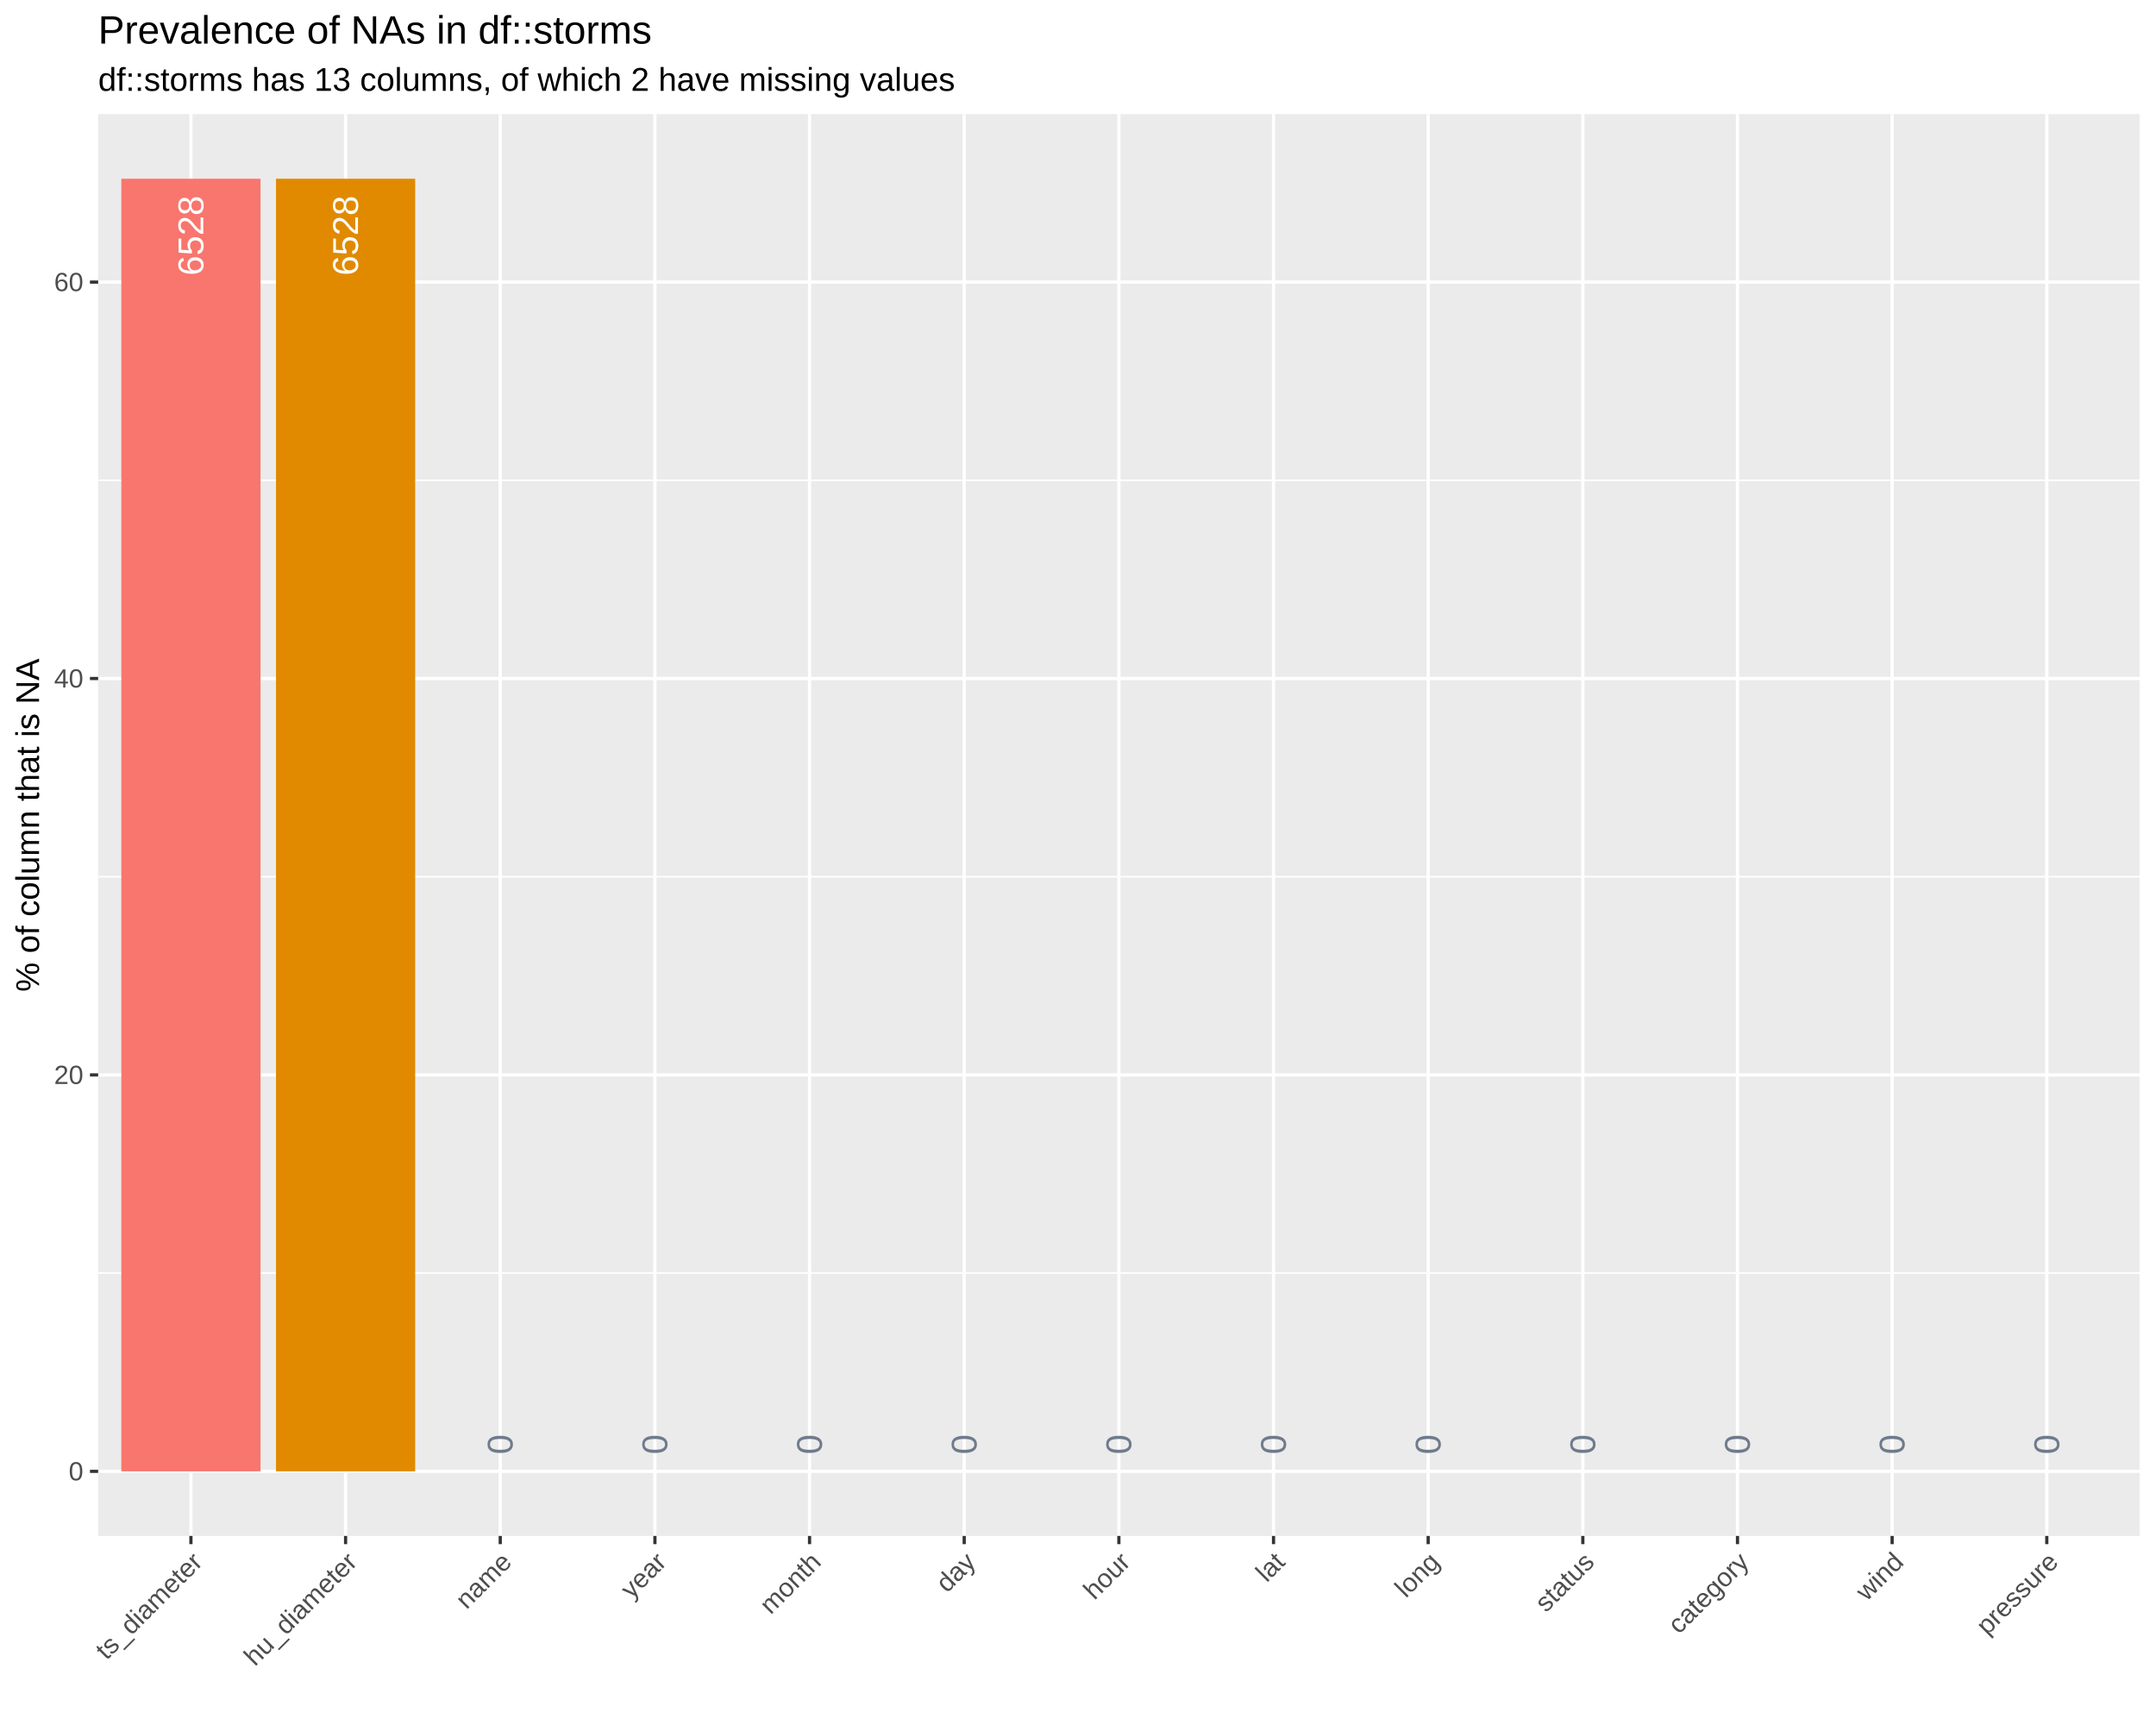
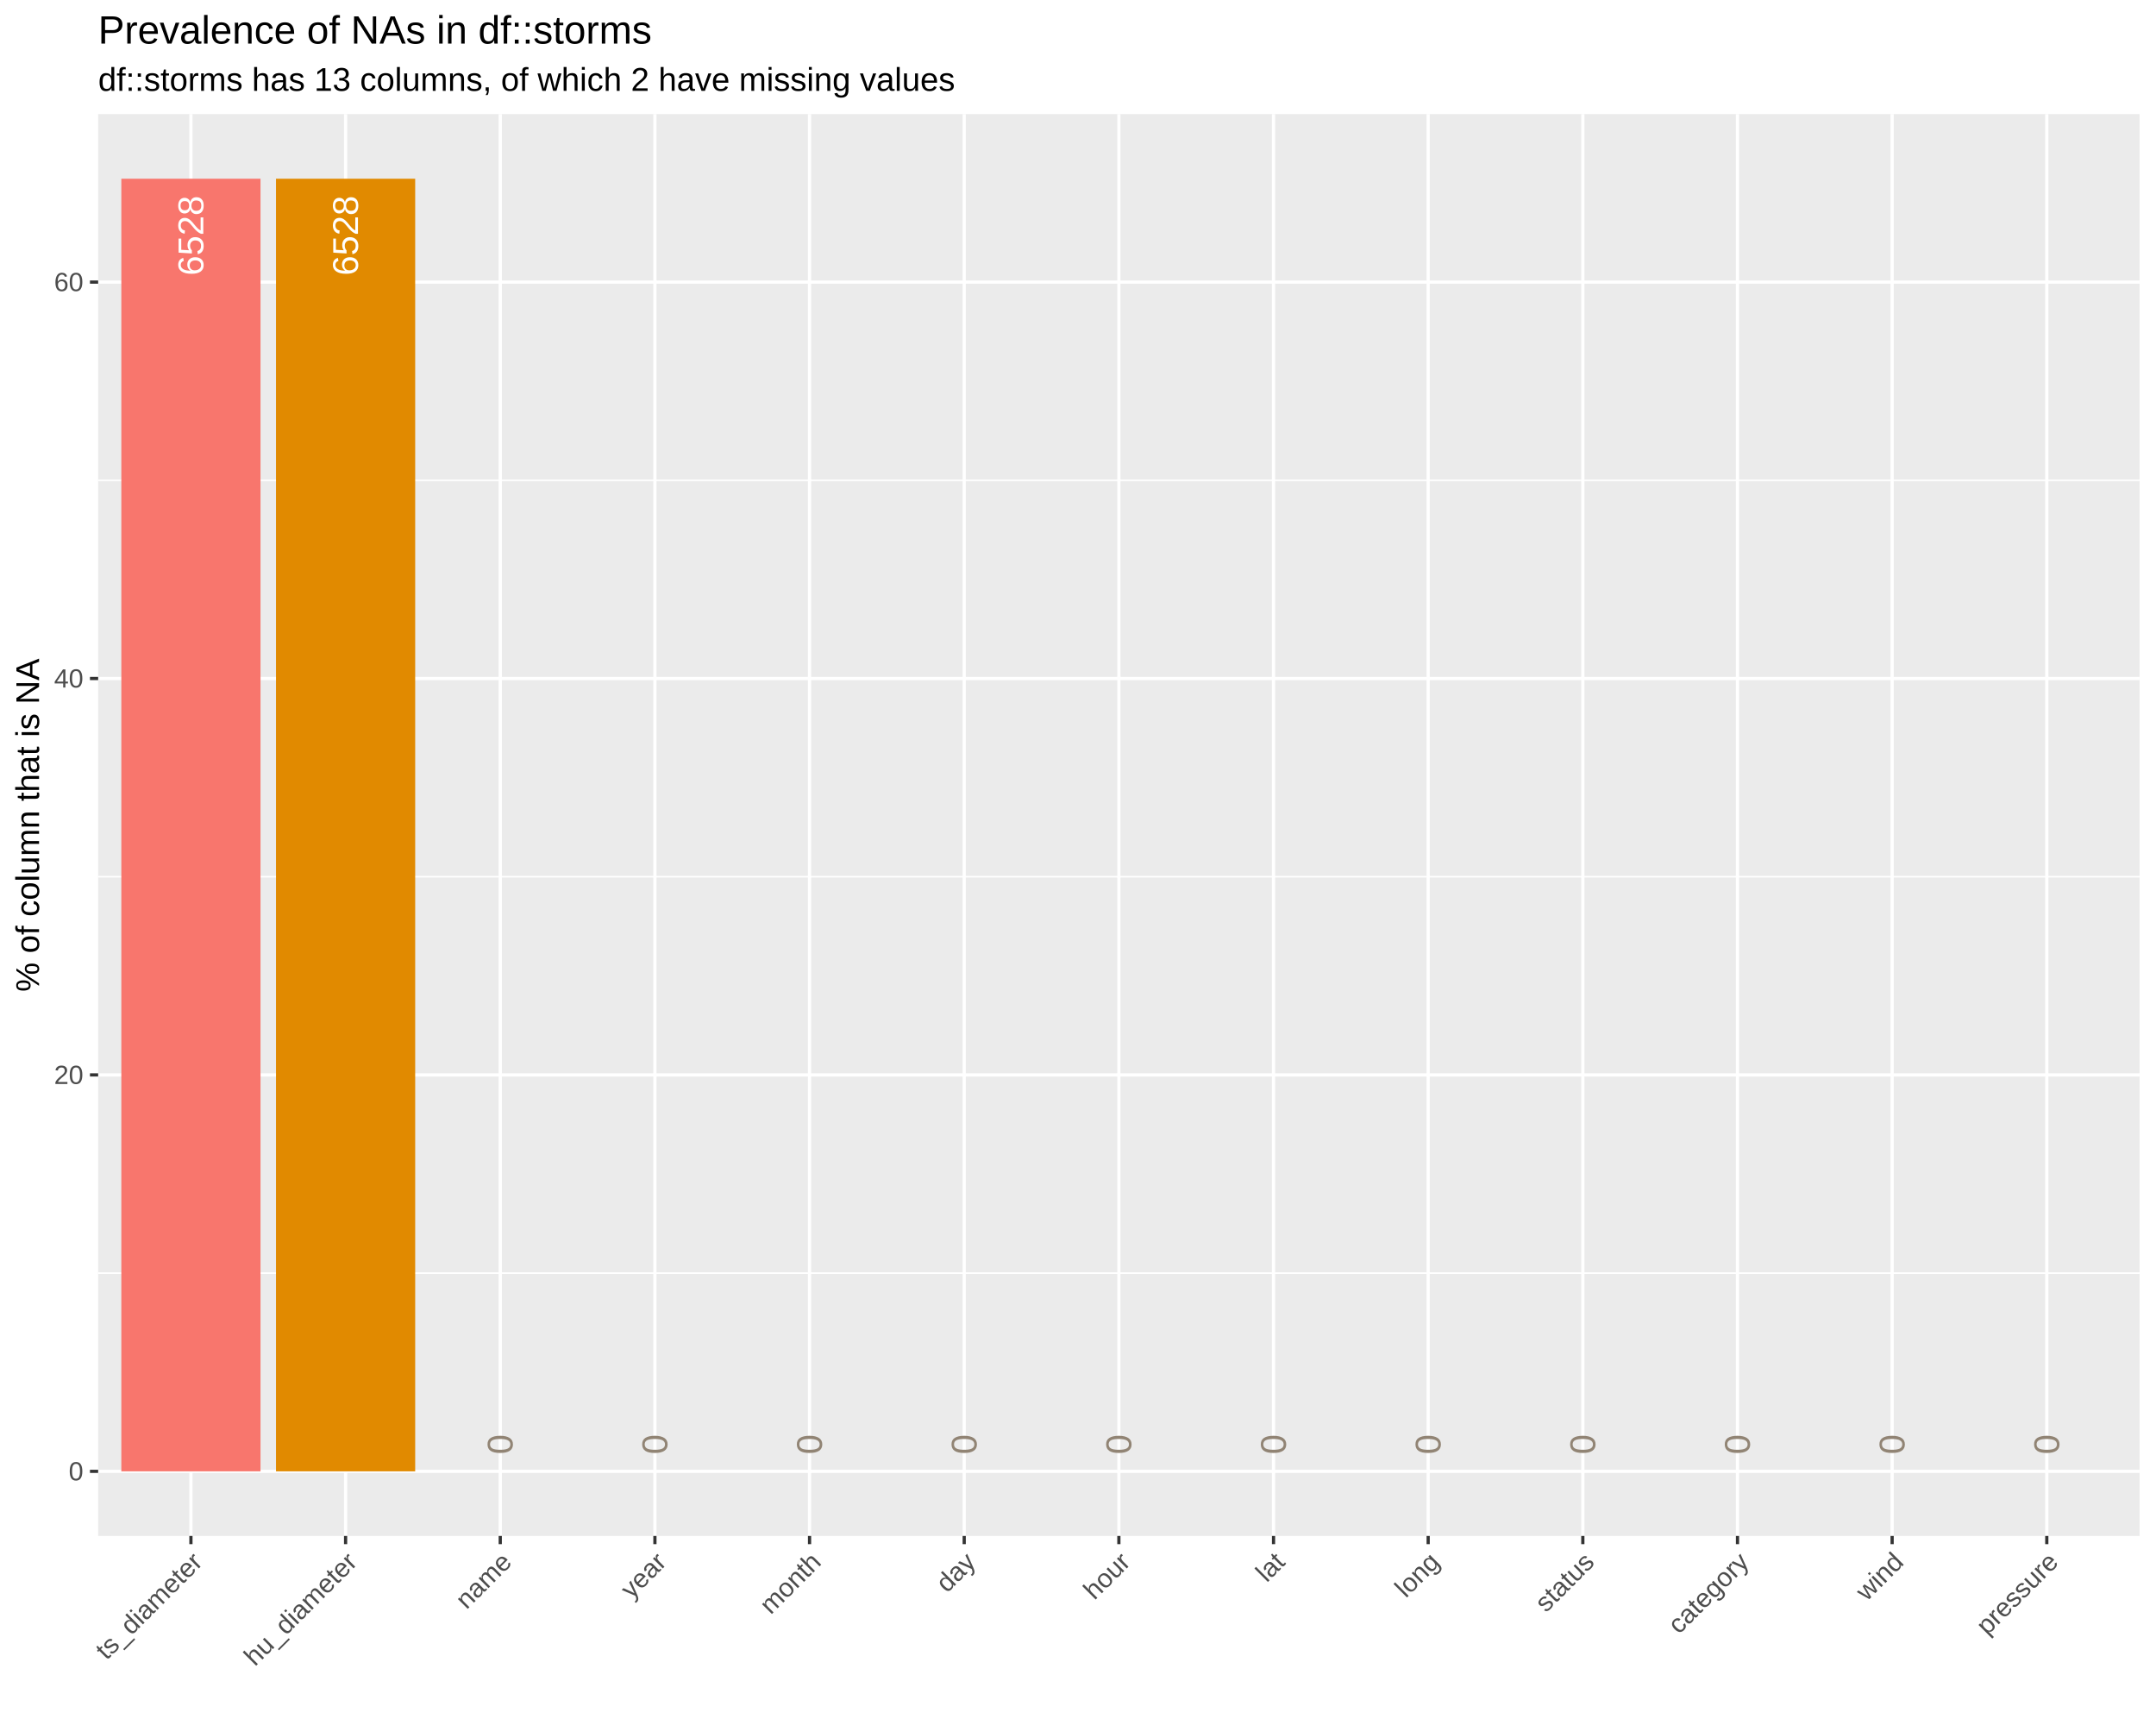
<svg xmlns="http://www.w3.org/2000/svg" viewBox="0 0 720.00 576.00">
  <defs>
    <style type="text/css">
    line, polyline, polygon, path, rect, circle {
      fill: none;
      stroke: #000000;
      stroke-linecap: round;
      stroke-linejoin: round;
      stroke-miterlimit: 10.00;
    }
  </style>
  </defs>
  <rect width="100%" height="100%" style="stroke: none; fill: #FFFFFF;" />
  <rect x="0.00" y="0.00" width="720.00" height="576.00" style="stroke-width: 1.07; stroke: #FFFFFF; fill: #FFFFFF;" />
  <defs>
    <clipPath id="cpMzIuNzh8NzE0LjUyfDUxMi44OHwzOC4wOQ==">
      <rect x="32.78" y="38.09" width="681.74" height="474.78" />
    </clipPath>
  </defs>
  <rect x="32.78" y="38.09" width="681.74" height="474.78" style="stroke-width: 1.07; stroke: none; fill: #EBEBEB;" clip-path="url(#cpMzIuNzh8NzE0LjUyfDUxMi44OHwzOC4wOQ==)" />
  <polyline points="32.78,425.11 714.52,425.11 " style="stroke-width: 0.53; stroke: #FFFFFF; stroke-linecap: butt;" clip-path="url(#cpMzIuNzh8NzE0LjUyfDUxMi44OHwzOC4wOQ==)" />
  <polyline points="32.78,292.74 714.52,292.74 " style="stroke-width: 0.53; stroke: #FFFFFF; stroke-linecap: butt;" clip-path="url(#cpMzIuNzh8NzE0LjUyfDUxMi44OHwzOC4wOQ==)" />
  <polyline points="32.78,160.37 714.52,160.37 " style="stroke-width: 0.53; stroke: #FFFFFF; stroke-linecap: butt;" clip-path="url(#cpMzIuNzh8NzE0LjUyfDUxMi44OHwzOC4wOQ==)" />
  <polyline points="32.78,491.30 714.52,491.30 " style="stroke-width: 1.07; stroke: #FFFFFF; stroke-linecap: butt;" clip-path="url(#cpMzIuNzh8NzE0LjUyfDUxMi44OHwzOC4wOQ==)" />
  <polyline points="32.78,358.93 714.52,358.93 " style="stroke-width: 1.07; stroke: #FFFFFF; stroke-linecap: butt;" clip-path="url(#cpMzIuNzh8NzE0LjUyfDUxMi44OHwzOC4wOQ==)" />
  <polyline points="32.78,226.56 714.52,226.56 " style="stroke-width: 1.07; stroke: #FFFFFF; stroke-linecap: butt;" clip-path="url(#cpMzIuNzh8NzE0LjUyfDUxMi44OHwzOC4wOQ==)" />
  <polyline points="32.78,94.19 714.52,94.19 " style="stroke-width: 1.07; stroke: #FFFFFF; stroke-linecap: butt;" clip-path="url(#cpMzIuNzh8NzE0LjUyfDUxMi44OHwzOC4wOQ==)" />
  <polyline points="63.76,512.88 63.76,38.09 " style="stroke-width: 1.07; stroke: #FFFFFF; stroke-linecap: butt;" clip-path="url(#cpMzIuNzh8NzE0LjUyfDUxMi44OHwzOC4wOQ==)" />
  <polyline points="115.41,512.88 115.41,38.09 " style="stroke-width: 1.07; stroke: #FFFFFF; stroke-linecap: butt;" clip-path="url(#cpMzIuNzh8NzE0LjUyfDUxMi44OHwzOC4wOQ==)" />
  <polyline points="167.06,512.88 167.06,38.09 " style="stroke-width: 1.07; stroke: #FFFFFF; stroke-linecap: butt;" clip-path="url(#cpMzIuNzh8NzE0LjUyfDUxMi44OHwzOC4wOQ==)" />
  <polyline points="218.71,512.88 218.71,38.09 " style="stroke-width: 1.07; stroke: #FFFFFF; stroke-linecap: butt;" clip-path="url(#cpMzIuNzh8NzE0LjUyfDUxMi44OHwzOC4wOQ==)" />
  <polyline points="270.35,512.88 270.35,38.09 " style="stroke-width: 1.07; stroke: #FFFFFF; stroke-linecap: butt;" clip-path="url(#cpMzIuNzh8NzE0LjUyfDUxMi44OHwzOC4wOQ==)" />
  <polyline points="322.00,512.88 322.00,38.09 " style="stroke-width: 1.07; stroke: #FFFFFF; stroke-linecap: butt;" clip-path="url(#cpMzIuNzh8NzE0LjUyfDUxMi44OHwzOC4wOQ==)" />
  <polyline points="373.65,512.88 373.65,38.09 " style="stroke-width: 1.07; stroke: #FFFFFF; stroke-linecap: butt;" clip-path="url(#cpMzIuNzh8NzE0LjUyfDUxMi44OHwzOC4wOQ==)" />
  <polyline points="425.30,512.88 425.30,38.09 " style="stroke-width: 1.07; stroke: #FFFFFF; stroke-linecap: butt;" clip-path="url(#cpMzIuNzh8NzE0LjUyfDUxMi44OHwzOC4wOQ==)" />
  <polyline points="476.94,512.88 476.94,38.09 " style="stroke-width: 1.07; stroke: #FFFFFF; stroke-linecap: butt;" clip-path="url(#cpMzIuNzh8NzE0LjUyfDUxMi44OHwzOC4wOQ==)" />
  <polyline points="528.59,512.88 528.59,38.09 " style="stroke-width: 1.07; stroke: #FFFFFF; stroke-linecap: butt;" clip-path="url(#cpMzIuNzh8NzE0LjUyfDUxMi44OHwzOC4wOQ==)" />
  <polyline points="580.24,512.88 580.24,38.09 " style="stroke-width: 1.07; stroke: #FFFFFF; stroke-linecap: butt;" clip-path="url(#cpMzIuNzh8NzE0LjUyfDUxMi44OHwzOC4wOQ==)" />
  <polyline points="631.88,512.88 631.88,38.09 " style="stroke-width: 1.07; stroke: #FFFFFF; stroke-linecap: butt;" clip-path="url(#cpMzIuNzh8NzE0LjUyfDUxMi44OHwzOC4wOQ==)" />
  <polyline points="683.53,512.88 683.53,38.09 " style="stroke-width: 1.07; stroke: #FFFFFF; stroke-linecap: butt;" clip-path="url(#cpMzIuNzh8NzE0LjUyfDUxMi44OHwzOC4wOQ==)" />
  <rect x="40.52" y="59.68" width="46.48" height="431.62" style="stroke-width: 1.07; stroke: none; stroke-linecap: square; stroke-linejoin: miter; fill: #F8766D;" clip-path="url(#cpMzIuNzh8NzE0LjUyfDUxMi44OHwzOC4wOQ==)" />
  <rect x="92.17" y="59.68" width="46.48" height="431.62" style="stroke-width: 1.07; stroke: none; stroke-linecap: square; stroke-linejoin: miter; fill: #E18A00;" clip-path="url(#cpMzIuNzh8NzE0LjUyfDUxMi44OHwzOC4wOQ==)" />
  <rect x="143.82" y="491.30" width="46.48" height="0.00" style="stroke-width: 1.07; stroke: none; stroke-linecap: square; stroke-linejoin: miter; fill: #BE9C00;" clip-path="url(#cpMzIuNzh8NzE0LjUyfDUxMi44OHwzOC4wOQ==)" />
  <rect x="195.46" y="491.30" width="46.48" height="0.00" style="stroke-width: 1.07; stroke: none; stroke-linecap: square; stroke-linejoin: miter; fill: #8CAB00;" clip-path="url(#cpMzIuNzh8NzE0LjUyfDUxMi44OHwzOC4wOQ==)" />
  <rect x="247.11" y="491.30" width="46.48" height="0.00" style="stroke-width: 1.07; stroke: none; stroke-linecap: square; stroke-linejoin: miter; fill: #24B700;" clip-path="url(#cpMzIuNzh8NzE0LjUyfDUxMi44OHwzOC4wOQ==)" />
  <rect x="298.76" y="491.30" width="46.48" height="0.00" style="stroke-width: 1.07; stroke: none; stroke-linecap: square; stroke-linejoin: miter; fill: #00BE70;" clip-path="url(#cpMzIuNzh8NzE0LjUyfDUxMi44OHwzOC4wOQ==)" />
  <rect x="350.41" y="491.30" width="46.48" height="0.00" style="stroke-width: 1.07; stroke: none; stroke-linecap: square; stroke-linejoin: miter; fill: #00C1AB;" clip-path="url(#cpMzIuNzh8NzE0LjUyfDUxMi44OHwzOC4wOQ==)" />
  <rect x="402.05" y="491.30" width="46.48" height="0.00" style="stroke-width: 1.07; stroke: none; stroke-linecap: square; stroke-linejoin: miter; fill: #00BBDA;" clip-path="url(#cpMzIuNzh8NzE0LjUyfDUxMi44OHwzOC4wOQ==)" />
  <rect x="453.70" y="491.30" width="46.48" height="0.00" style="stroke-width: 1.07; stroke: none; stroke-linecap: square; stroke-linejoin: miter; fill: #00ACFC;" clip-path="url(#cpMzIuNzh8NzE0LjUyfDUxMi44OHwzOC4wOQ==)" />
  <rect x="505.35" y="491.30" width="46.48" height="0.00" style="stroke-width: 1.07; stroke: none; stroke-linecap: square; stroke-linejoin: miter; fill: #8B93FF;" clip-path="url(#cpMzIuNzh8NzE0LjUyfDUxMi44OHwzOC4wOQ==)" />
  <rect x="557.00" y="491.30" width="46.48" height="0.00" style="stroke-width: 1.07; stroke: none; stroke-linecap: square; stroke-linejoin: miter; fill: #D575FE;" clip-path="url(#cpMzIuNzh8NzE0LjUyfDUxMi44OHwzOC4wOQ==)" />
  <rect x="608.64" y="491.30" width="46.48" height="0.00" style="stroke-width: 1.07; stroke: none; stroke-linecap: square; stroke-linejoin: miter; fill: #F962DD;" clip-path="url(#cpMzIuNzh8NzE0LjUyfDUxMi44OHwzOC4wOQ==)" />
  <rect x="660.29" y="491.30" width="46.48" height="0.00" style="stroke-width: 1.07; stroke: none; stroke-linecap: square; stroke-linejoin: miter; fill: #FF65AC;" clip-path="url(#cpMzIuNzh8NzE0LjUyfDUxMi44OHwzOC4wOQ==)" />
  <g clip-path="url(#cpMzIuNzh8NzE0LjUyfDUxMi44OHwzOC4wOQ==)">
    <text transform="translate(67.89,92.03) rotate(-90)" style="font-size: 12.00px; fill: #FFFFFF; font-family: Liberation Sans;" textLength="26.69px" lengthAdjust="spacingAndGlyphs">6528</text>
  </g>
  <g clip-path="url(#cpMzIuNzh8NzE0LjUyfDUxMi44OHwzOC4wOQ==)">
    <text transform="translate(119.54,92.03) rotate(-90)" style="font-size: 12.00px; fill: #FFFFFF; font-family: Liberation Sans;" textLength="26.69px" lengthAdjust="spacingAndGlyphs">6528</text>
  </g>
  <g clip-path="url(#cpMzIuNzh8NzE0LjUyfDUxMi44OHwzOC4wOQ==)">
-     <text transform="translate(171.18,485.63) rotate(-90)" style="font-size: 12.00px; fill: #6E7B8B; font-family: Liberation Sans;" textLength="6.67px" lengthAdjust="spacingAndGlyphs">0</text>
+     <text transform="translate(171.18,485.63) rotate(-90)" style="font-size: 12.00px; fill: #918474; font-family: Liberation Sans;" textLength="6.67px" lengthAdjust="spacingAndGlyphs">0</text>
  </g>
  <g clip-path="url(#cpMzIuNzh8NzE0LjUyfDUxMi44OHwzOC4wOQ==)">
-     <text transform="translate(222.83,485.63) rotate(-90)" style="font-size: 12.00px; fill: #6E7B8B; font-family: Liberation Sans;" textLength="6.67px" lengthAdjust="spacingAndGlyphs">0</text>
+     <text transform="translate(222.83,485.63) rotate(-90)" style="font-size: 12.00px; fill: #918474; font-family: Liberation Sans;" textLength="6.67px" lengthAdjust="spacingAndGlyphs">0</text>
  </g>
  <g clip-path="url(#cpMzIuNzh8NzE0LjUyfDUxMi44OHwzOC4wOQ==)">
-     <text transform="translate(274.48,485.63) rotate(-90)" style="font-size: 12.00px; fill: #6E7B8B; font-family: Liberation Sans;" textLength="6.67px" lengthAdjust="spacingAndGlyphs">0</text>
+     <text transform="translate(274.48,485.63) rotate(-90)" style="font-size: 12.00px; fill: #918474; font-family: Liberation Sans;" textLength="6.67px" lengthAdjust="spacingAndGlyphs">0</text>
  </g>
  <g clip-path="url(#cpMzIuNzh8NzE0LjUyfDUxMi44OHwzOC4wOQ==)">
-     <text transform="translate(326.13,485.63) rotate(-90)" style="font-size: 12.00px; fill: #6E7B8B; font-family: Liberation Sans;" textLength="6.67px" lengthAdjust="spacingAndGlyphs">0</text>
+     <text transform="translate(326.13,485.63) rotate(-90)" style="font-size: 12.00px; fill: #918474; font-family: Liberation Sans;" textLength="6.67px" lengthAdjust="spacingAndGlyphs">0</text>
  </g>
  <g clip-path="url(#cpMzIuNzh8NzE0LjUyfDUxMi44OHwzOC4wOQ==)">
-     <text transform="translate(377.77,485.63) rotate(-90)" style="font-size: 12.00px; fill: #6E7B8B; font-family: Liberation Sans;" textLength="6.67px" lengthAdjust="spacingAndGlyphs">0</text>
+     <text transform="translate(377.77,485.63) rotate(-90)" style="font-size: 12.00px; fill: #918474; font-family: Liberation Sans;" textLength="6.67px" lengthAdjust="spacingAndGlyphs">0</text>
  </g>
  <g clip-path="url(#cpMzIuNzh8NzE0LjUyfDUxMi44OHwzOC4wOQ==)">
-     <text transform="translate(429.42,485.63) rotate(-90)" style="font-size: 12.00px; fill: #6E7B8B; font-family: Liberation Sans;" textLength="6.67px" lengthAdjust="spacingAndGlyphs">0</text>
+     <text transform="translate(429.42,485.63) rotate(-90)" style="font-size: 12.00px; fill: #918474; font-family: Liberation Sans;" textLength="6.67px" lengthAdjust="spacingAndGlyphs">0</text>
  </g>
  <g clip-path="url(#cpMzIuNzh8NzE0LjUyfDUxMi44OHwzOC4wOQ==)">
-     <text transform="translate(481.07,485.63) rotate(-90)" style="font-size: 12.00px; fill: #6E7B8B; font-family: Liberation Sans;" textLength="6.67px" lengthAdjust="spacingAndGlyphs">0</text>
+     <text transform="translate(481.07,485.63) rotate(-90)" style="font-size: 12.00px; fill: #918474; font-family: Liberation Sans;" textLength="6.67px" lengthAdjust="spacingAndGlyphs">0</text>
  </g>
  <g clip-path="url(#cpMzIuNzh8NzE0LjUyfDUxMi44OHwzOC4wOQ==)">
-     <text transform="translate(532.72,485.63) rotate(-90)" style="font-size: 12.00px; fill: #6E7B8B; font-family: Liberation Sans;" textLength="6.67px" lengthAdjust="spacingAndGlyphs">0</text>
+     <text transform="translate(532.72,485.63) rotate(-90)" style="font-size: 12.00px; fill: #918474; font-family: Liberation Sans;" textLength="6.67px" lengthAdjust="spacingAndGlyphs">0</text>
  </g>
  <g clip-path="url(#cpMzIuNzh8NzE0LjUyfDUxMi44OHwzOC4wOQ==)">
-     <text transform="translate(584.36,485.63) rotate(-90)" style="font-size: 12.00px; fill: #6E7B8B; font-family: Liberation Sans;" textLength="6.67px" lengthAdjust="spacingAndGlyphs">0</text>
+     <text transform="translate(584.36,485.63) rotate(-90)" style="font-size: 12.00px; fill: #918474; font-family: Liberation Sans;" textLength="6.67px" lengthAdjust="spacingAndGlyphs">0</text>
  </g>
  <g clip-path="url(#cpMzIuNzh8NzE0LjUyfDUxMi44OHwzOC4wOQ==)">
-     <text transform="translate(636.01,485.63) rotate(-90)" style="font-size: 12.00px; fill: #6E7B8B; font-family: Liberation Sans;" textLength="6.67px" lengthAdjust="spacingAndGlyphs">0</text>
+     <text transform="translate(636.01,485.63) rotate(-90)" style="font-size: 12.00px; fill: #918474; font-family: Liberation Sans;" textLength="6.67px" lengthAdjust="spacingAndGlyphs">0</text>
  </g>
  <g clip-path="url(#cpMzIuNzh8NzE0LjUyfDUxMi44OHwzOC4wOQ==)">
-     <text transform="translate(687.66,485.63) rotate(-90)" style="font-size: 12.00px; fill: #6E7B8B; font-family: Liberation Sans;" textLength="6.67px" lengthAdjust="spacingAndGlyphs">0</text>
+     <text transform="translate(687.66,485.63) rotate(-90)" style="font-size: 12.00px; fill: #918474; font-family: Liberation Sans;" textLength="6.67px" lengthAdjust="spacingAndGlyphs">0</text>
  </g>
  <defs>
    <clipPath id="cpMC4wMHw3MjAuMDB8NTc2LjAwfDAuMDA=">
      <rect x="0.00" y="0.00" width="720.00" height="576.00" />
    </clipPath>
  </defs>
  <g clip-path="url(#cpMC4wMHw3MjAuMDB8NTc2LjAwfDAuMDA=)">
    <text x="22.95" y="494.32" style="font-size: 8.80px; fill: #4D4D4D; font-family: Liberation Sans;" textLength="4.89px" lengthAdjust="spacingAndGlyphs">0</text>
  </g>
  <g clip-path="url(#cpMC4wMHw3MjAuMDB8NTc2LjAwfDAuMDA=)">
    <text x="18.06" y="361.95" style="font-size: 8.80px; fill: #4D4D4D; font-family: Liberation Sans;" textLength="9.78px" lengthAdjust="spacingAndGlyphs">20</text>
  </g>
  <g clip-path="url(#cpMC4wMHw3MjAuMDB8NTc2LjAwfDAuMDA=)">
    <text x="18.06" y="229.58" style="font-size: 8.80px; fill: #4D4D4D; font-family: Liberation Sans;" textLength="9.78px" lengthAdjust="spacingAndGlyphs">40</text>
  </g>
  <g clip-path="url(#cpMC4wMHw3MjAuMDB8NTc2LjAwfDAuMDA=)">
    <text x="18.06" y="97.21" style="font-size: 8.80px; fill: #4D4D4D; font-family: Liberation Sans;" textLength="9.78px" lengthAdjust="spacingAndGlyphs">60</text>
  </g>
  <polyline points="30.04,491.30 32.78,491.30 " style="stroke-width: 1.07; stroke: #333333; stroke-linecap: butt;" clip-path="url(#cpMC4wMHw3MjAuMDB8NTc2LjAwfDAuMDA=)" />
  <polyline points="30.04,358.93 32.78,358.93 " style="stroke-width: 1.07; stroke: #333333; stroke-linecap: butt;" clip-path="url(#cpMC4wMHw3MjAuMDB8NTc2LjAwfDAuMDA=)" />
  <polyline points="30.04,226.56 32.78,226.56 " style="stroke-width: 1.07; stroke: #333333; stroke-linecap: butt;" clip-path="url(#cpMC4wMHw3MjAuMDB8NTc2LjAwfDAuMDA=)" />
  <polyline points="30.04,94.19 32.78,94.19 " style="stroke-width: 1.07; stroke: #333333; stroke-linecap: butt;" clip-path="url(#cpMC4wMHw3MjAuMDB8NTc2LjAwfDAuMDA=)" />
  <polyline points="63.76,515.62 63.76,512.88 " style="stroke-width: 1.07; stroke: #333333; stroke-linecap: butt;" clip-path="url(#cpMC4wMHw3MjAuMDB8NTc2LjAwfDAuMDA=)" />
  <polyline points="115.41,515.62 115.41,512.88 " style="stroke-width: 1.07; stroke: #333333; stroke-linecap: butt;" clip-path="url(#cpMC4wMHw3MjAuMDB8NTc2LjAwfDAuMDA=)" />
  <polyline points="167.06,515.62 167.06,512.88 " style="stroke-width: 1.07; stroke: #333333; stroke-linecap: butt;" clip-path="url(#cpMC4wMHw3MjAuMDB8NTc2LjAwfDAuMDA=)" />
  <polyline points="218.71,515.62 218.71,512.88 " style="stroke-width: 1.07; stroke: #333333; stroke-linecap: butt;" clip-path="url(#cpMC4wMHw3MjAuMDB8NTc2LjAwfDAuMDA=)" />
  <polyline points="270.35,515.62 270.35,512.88 " style="stroke-width: 1.07; stroke: #333333; stroke-linecap: butt;" clip-path="url(#cpMC4wMHw3MjAuMDB8NTc2LjAwfDAuMDA=)" />
  <polyline points="322.00,515.62 322.00,512.88 " style="stroke-width: 1.07; stroke: #333333; stroke-linecap: butt;" clip-path="url(#cpMC4wMHw3MjAuMDB8NTc2LjAwfDAuMDA=)" />
  <polyline points="373.65,515.62 373.65,512.88 " style="stroke-width: 1.07; stroke: #333333; stroke-linecap: butt;" clip-path="url(#cpMC4wMHw3MjAuMDB8NTc2LjAwfDAuMDA=)" />
  <polyline points="425.30,515.62 425.30,512.88 " style="stroke-width: 1.07; stroke: #333333; stroke-linecap: butt;" clip-path="url(#cpMC4wMHw3MjAuMDB8NTc2LjAwfDAuMDA=)" />
  <polyline points="476.94,515.62 476.94,512.88 " style="stroke-width: 1.07; stroke: #333333; stroke-linecap: butt;" clip-path="url(#cpMC4wMHw3MjAuMDB8NTc2LjAwfDAuMDA=)" />
  <polyline points="528.59,515.62 528.59,512.88 " style="stroke-width: 1.07; stroke: #333333; stroke-linecap: butt;" clip-path="url(#cpMC4wMHw3MjAuMDB8NTc2LjAwfDAuMDA=)" />
  <polyline points="580.24,515.62 580.24,512.88 " style="stroke-width: 1.07; stroke: #333333; stroke-linecap: butt;" clip-path="url(#cpMC4wMHw3MjAuMDB8NTc2LjAwfDAuMDA=)" />
  <polyline points="631.88,515.62 631.88,512.88 " style="stroke-width: 1.07; stroke: #333333; stroke-linecap: butt;" clip-path="url(#cpMC4wMHw3MjAuMDB8NTc2LjAwfDAuMDA=)" />
  <polyline points="683.53,515.62 683.53,512.88 " style="stroke-width: 1.07; stroke: #333333; stroke-linecap: butt;" clip-path="url(#cpMC4wMHw3MjAuMDB8NTc2LjAwfDAuMDA=)" />
  <g clip-path="url(#cpMC4wMHw3MjAuMDB8NTc2LjAwfDAuMDA=)">
    <text transform="translate(35.56,554.57) rotate(-45)" style="font-size: 8.80px; fill: #4D4D4D; font-family: Liberation Sans;" textLength="45.94px" lengthAdjust="spacingAndGlyphs">ts_diameter</text>
  </g>
  <g clip-path="url(#cpMC4wMHw3MjAuMDB8NTc2LjAwfDAuMDA=)">
    <text transform="translate(85.13,556.64) rotate(-45)" style="font-size: 8.80px; fill: #4D4D4D; font-family: Liberation Sans;" textLength="48.88px" lengthAdjust="spacingAndGlyphs">hu_diameter</text>
  </g>
  <g clip-path="url(#cpMC4wMHw3MjAuMDB8NTc2LjAwfDAuMDA=)">
    <text transform="translate(155.78,537.64) rotate(-45)" style="font-size: 8.80px; fill: #4D4D4D; font-family: Liberation Sans;" textLength="22.00px" lengthAdjust="spacingAndGlyphs">name</text>
  </g>
  <g clip-path="url(#cpMC4wMHw3MjAuMDB8NTc2LjAwfDAuMDA=)">
    <text transform="translate(210.88,534.18) rotate(-45)" style="font-size: 8.80px; fill: #4D4D4D; font-family: Liberation Sans;" textLength="17.11px" lengthAdjust="spacingAndGlyphs">year</text>
  </g>
  <g clip-path="url(#cpMC4wMHw3MjAuMDB8NTc2LjAwfDAuMDA=)">
    <text transform="translate(257.35,539.36) rotate(-45)" style="font-size: 8.80px; fill: #4D4D4D; font-family: Liberation Sans;" textLength="24.44px" lengthAdjust="spacingAndGlyphs">month</text>
  </g>
  <g clip-path="url(#cpMC4wMHw3MjAuMDB8NTc2LjAwfDAuMDA=)">
    <text transform="translate(316.24,532.12) rotate(-45)" style="font-size: 8.80px; fill: #4D4D4D; font-family: Liberation Sans;" textLength="14.19px" lengthAdjust="spacingAndGlyphs">day</text>
  </g>
  <g clip-path="url(#cpMC4wMHw3MjAuMDB8NTc2LjAwfDAuMDA=)">
    <text transform="translate(365.48,534.53) rotate(-45)" style="font-size: 8.80px; fill: #4D4D4D; font-family: Liberation Sans;" textLength="17.59px" lengthAdjust="spacingAndGlyphs">hour</text>
  </g>
  <g clip-path="url(#cpMC4wMHw3MjAuMDB8NTc2LjAwfDAuMDA=)">
    <text transform="translate(423.01,528.65) rotate(-45)" style="font-size: 8.80px; fill: #4D4D4D; font-family: Liberation Sans;" textLength="9.28px" lengthAdjust="spacingAndGlyphs">lat</text>
  </g>
  <g clip-path="url(#cpMC4wMHw3MjAuMDB8NTc2LjAwfDAuMDA=)">
    <text transform="translate(469.46,533.84) rotate(-45)" style="font-size: 8.80px; fill: #4D4D4D; font-family: Liberation Sans;" textLength="16.62px" lengthAdjust="spacingAndGlyphs">long</text>
  </g>
  <g clip-path="url(#cpMC4wMHw3MjAuMDB8NTc2LjAwfDAuMDA=)">
    <text transform="translate(516.27,538.68) rotate(-45)" style="font-size: 8.80px; fill: #4D4D4D; font-family: Liberation Sans;" textLength="23.47px" lengthAdjust="spacingAndGlyphs">status</text>
  </g>
  <g clip-path="url(#cpMC4wMHw3MjAuMDB8NTc2LjAwfDAuMDA=)">
    <text transform="translate(560.66,545.94) rotate(-45)" style="font-size: 8.80px; fill: #4D4D4D; font-family: Liberation Sans;" textLength="33.73px" lengthAdjust="spacingAndGlyphs">category</text>
  </g>
  <g clip-path="url(#cpMC4wMHw3MjAuMDB8NTc2LjAwfDAuMDA=)">
    <text transform="translate(623.37,534.88) rotate(-45)" style="font-size: 8.80px; fill: #4D4D4D; font-family: Liberation Sans;" textLength="18.09px" lengthAdjust="spacingAndGlyphs">wind</text>
  </g>
  <g clip-path="url(#cpMC4wMHw3MjAuMDB8NTc2LjAwfDAuMDA=)">
    <text transform="translate(663.61,546.28) rotate(-45)" style="font-size: 8.80px; fill: #4D4D4D; font-family: Liberation Sans;" textLength="34.22px" lengthAdjust="spacingAndGlyphs">pressure</text>
  </g>
  <g clip-path="url(#cpMC4wMHw3MjAuMDB8NTc2LjAwfDAuMDA=)">
    <text transform="translate(13.04,331.16) rotate(-90)" style="font-size: 11.00px; font-family: Liberation Sans;" textLength="111.34px" lengthAdjust="spacingAndGlyphs">% of column that is NA</text>
  </g>
  <g clip-path="url(#cpMC4wMHw3MjAuMDB8NTc2LjAwfDAuMDA=)">
    <text x="32.78" y="30.33" style="font-size: 11.00px; font-family: Liberation Sans;" textLength="286.31px" lengthAdjust="spacingAndGlyphs">df::storms has 13 columns, of which 2 have missing values</text>
  </g>
  <g clip-path="url(#cpMC4wMHw3MjAuMDB8NTc2LjAwfDAuMDA=)">
    <text x="32.78" y="14.56" style="font-size: 13.20px; font-family: Liberation Sans;" textLength="184.59px" lengthAdjust="spacingAndGlyphs">Prevalence of NAs in df::storms</text>
  </g>
</svg>
